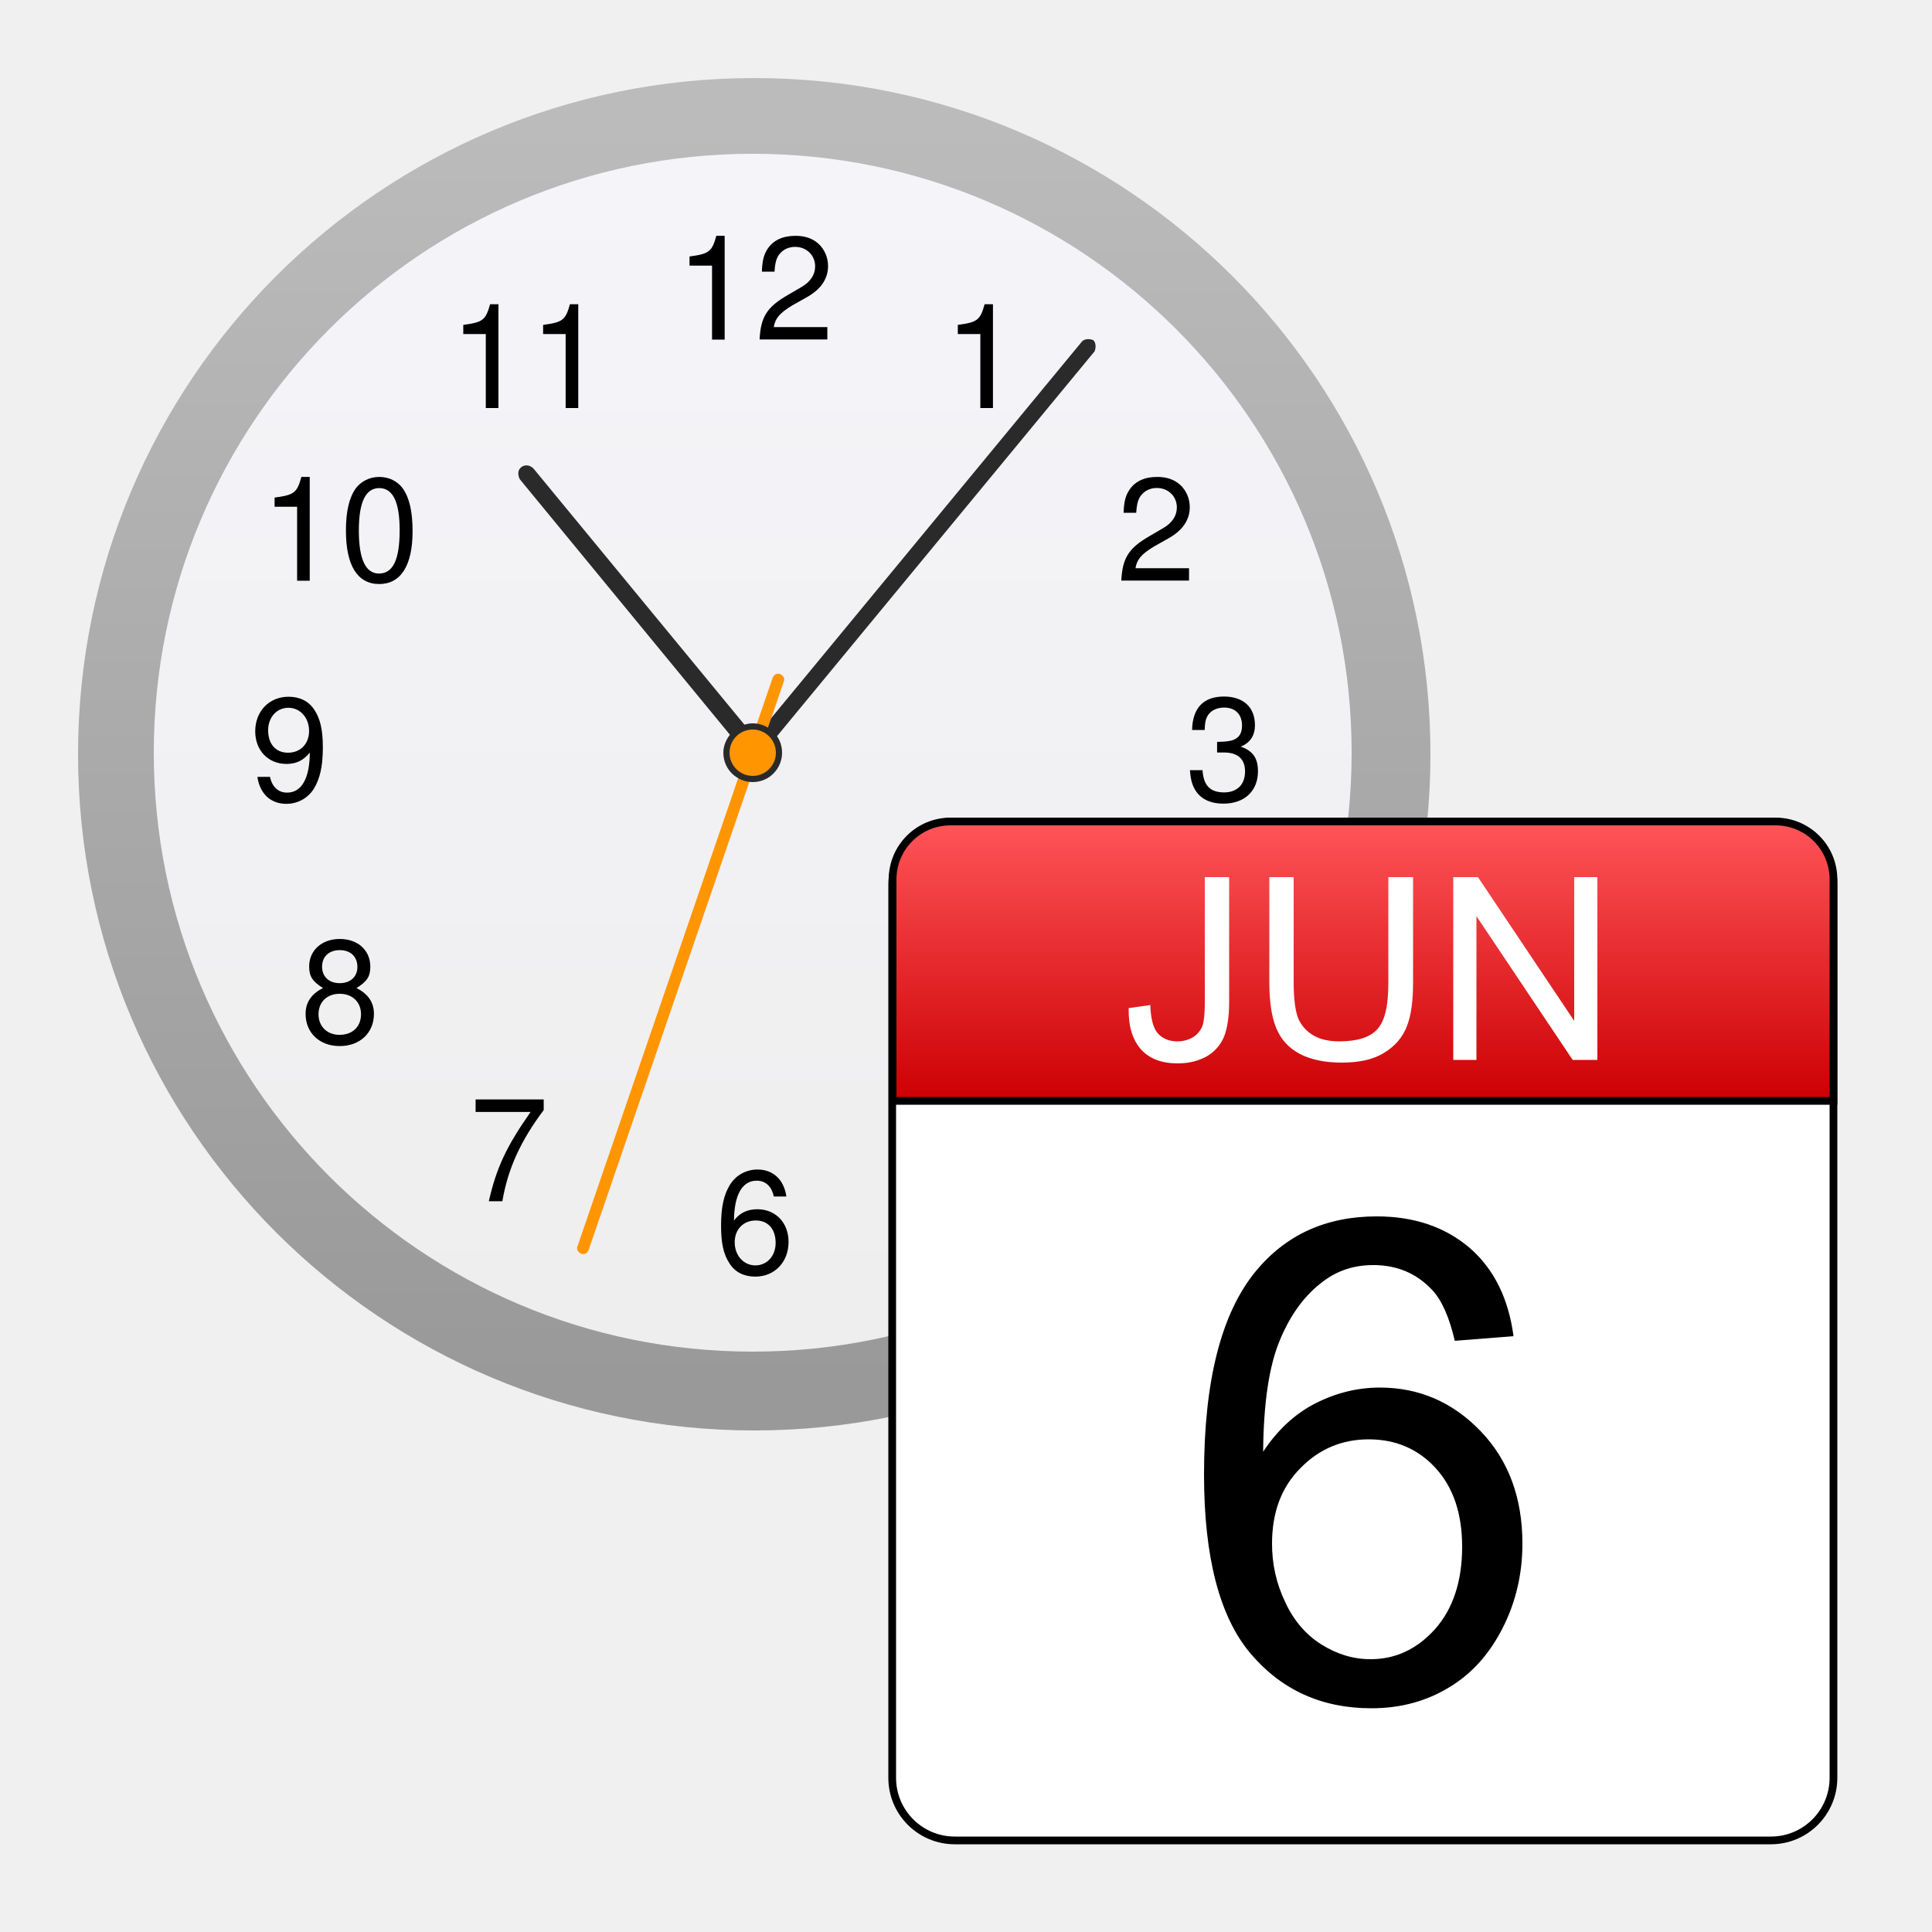
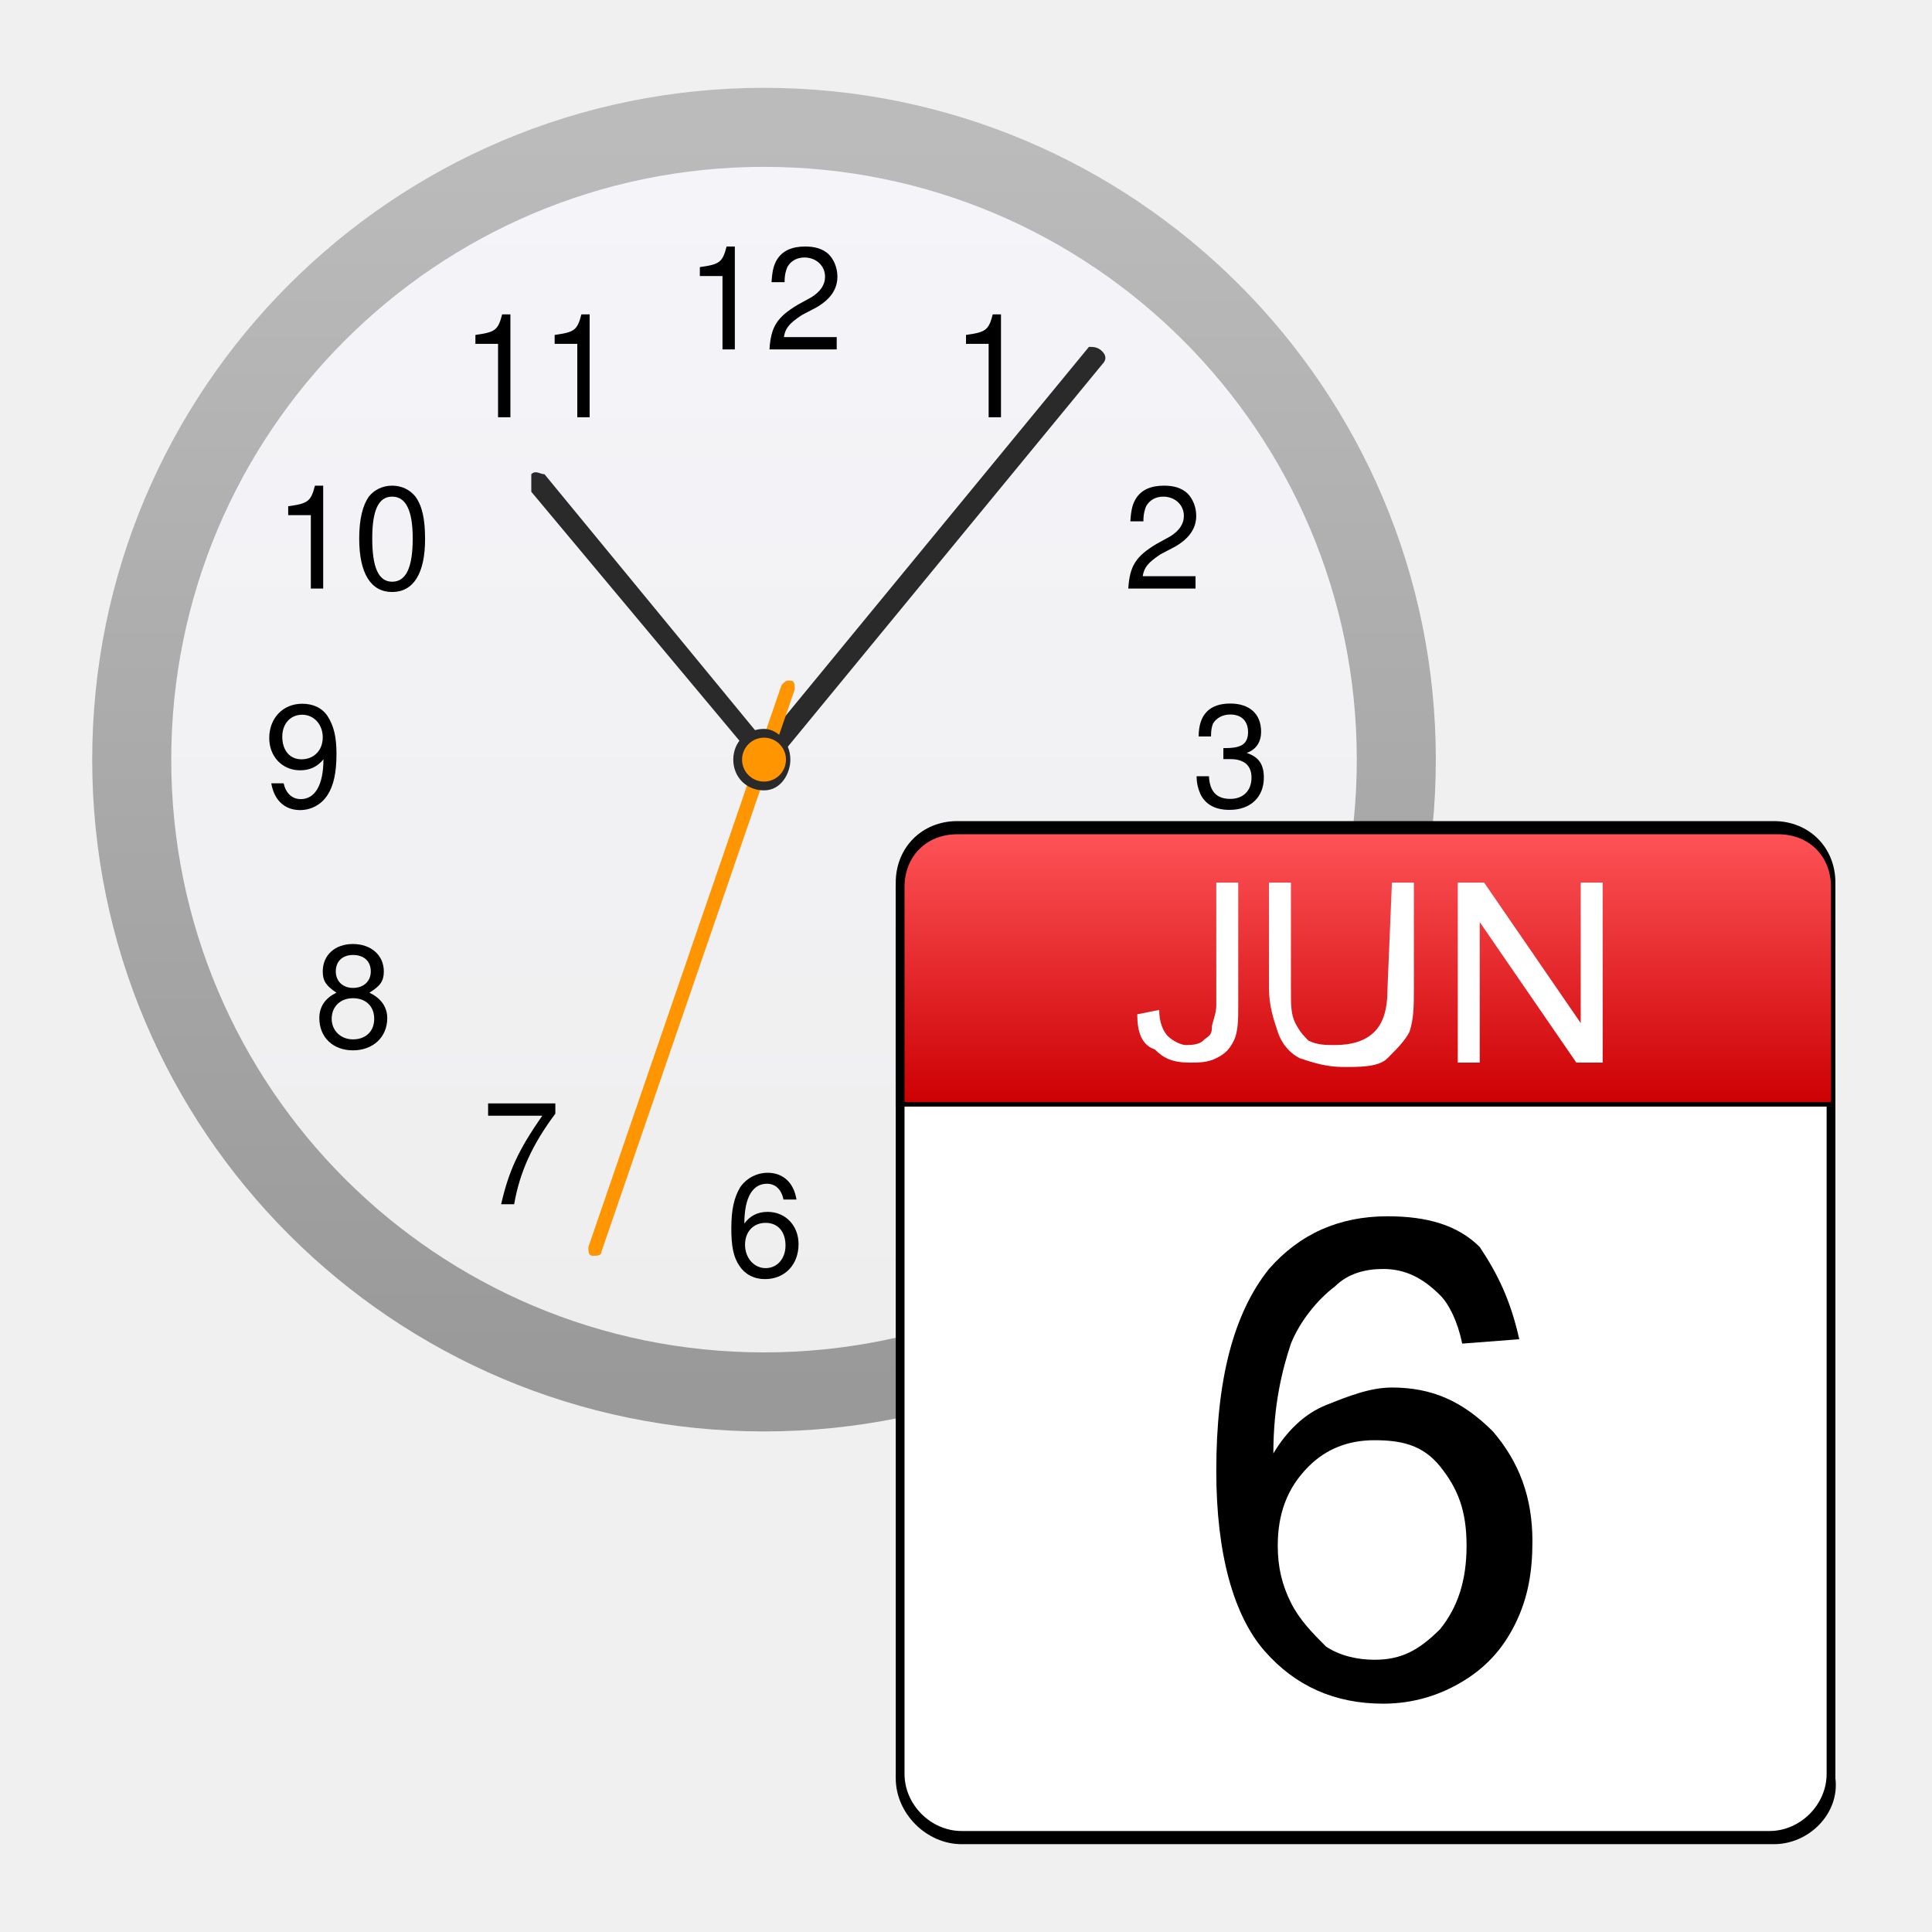
- <svg xmlns="http://www.w3.org/2000/svg" version="1.1" id="icon-date-time" x="0px" y="0px" viewBox="0 0 500 500" style="enable-background:new 0 0 500 500;" xml:space="preserve">
+ <svg xmlns="http://www.w3.org/2000/svg" id="icon-date-time" viewBox="0 0 44 44">
  <style type="text/css">
- 	.st0{fill:url(#SVGID_1_);}
- 	.st1{fill:#FFFFFF;}
- 	.st2{fill:url(#Oval_3_);}
- 	.st3{font-family:'Helvetica';}
- 	.st4{font-size:37.162px;}
- 	.st5{fill:#2B2A2A;}
- 	.st6{fill:#FF9500;}
- 	.st7{fill:#FFFFFF;stroke:#000000;stroke-width:2;stroke-miterlimit:10;}
- 	.st8{fill:url(#SVGID_2_);stroke:#000000;stroke-width:2;stroke-miterlimit:10;}
- </style>
-   <linearGradient id="SVGID_1_" gradientUnits="userSpaceOnUse" x1="195.2" y1="322.216" x2="195.2" y2="648.133" gradientTransform="matrix(1 0 0 1 0 -290)">
+ 		.st0{fill:url(#SVGID_1_);}
+ 		.st1{fill:#FFFFFF;}
+ 		.st2{fill:url(#Oval_3_);}
+ 		.st3{font-family:'Helvetica';}
+ 		.st4{font-size:3.244px;}
+ 		.st5{fill:#2B2A2A;}
+ 		.st6{fill:#FF9500;}
+ 		.st7{fill:url(#SVGID_2_);}
+ 	</style>
+   <linearGradient id="SVGID_1_" gradientUnits="userSpaceOnUse" x1="17.404" y1="-247.097" x2="17.404" y2="-275.549" gradientTransform="matrix(1 0 0 -1 0 -244)">
    <stop offset="0" style="stop-color:#BBBBBB" />
    <stop offset="1" style="stop-color:#999999" />
  </linearGradient>
-   <circle class="st0" cx="195.2" cy="195.2" r="175" />
-   <path class="st1" d="M247.1,212.6h211.2c8.9,0,16.2,7.2,16.2,16.2v231.3c0,8.9-7.2,16.2-16.2,16.2H247.1c-8.9,0-16.2-7.2-16.2-16.2  V228.8C231,219.9,238.2,212.6,247.1,212.6z" />
-   <linearGradient id="Oval_3_" gradientUnits="userSpaceOnUse" x1="-4.254" y1="-95.004" x2="-4.254" y2="-89.042" gradientTransform="matrix(52 0 0 52 416 4980)">
+   <circle class="st0" cx="17.4" cy="17.3" r="15.3" />
+   <path class="st1" d="M21.9,18.8h18.4c0.8,0,1.4,0.6,1.4,1.4v20.2c0,0.8-0.6,1.4-1.4,1.4H21.9c-0.8,0-1.4-0.6-1.4-1.4V20.3   C20.5,19.5,21.2,18.8,21.9,18.8z" />
+   <linearGradient id="Oval_3_" gradientUnits="userSpaceOnUse" x1="-6.685" y1="140.716" x2="-6.685" y2="140.196" gradientTransform="matrix(52 0 0 -52 365 7321)">
    <stop offset="0" style="stop-color:#F5F4F9" />
    <stop offset="1" style="stop-color:#EEEEEE" />
  </linearGradient>
-   <circle id="Oval" class="st2" cx="194.8" cy="194.8" r="155" />
+   <circle id="Oval" class="st2" cx="17.4" cy="17.3" r="13.5" />
  <g>
-     <text transform="matrix(1 0 0 1 244.0843 105.5952)" class="st3 st4">1</text>
-     <text transform="matrix(1 0 0 1 288.9276 150.2871)" class="st3 st4">2</text>
-     <text transform="matrix(1 0 0 1 306.7622 207.1204)" class="st3 st4">3</text>
-     <text transform="matrix(1 0 0 1 174.6526 87.89)" class="st3 st4">12</text>
-     <text transform="matrix(1 0 0 1 116.0987 105.5952)" class="st3 st4">11</text>
-     <text transform="matrix(1 0 0 1 67.2669 150.2874)" class="st3 st4">10</text>
-     <text transform="matrix(1 0 0 1 64.6456 207.1756)" class="st3 st4">9</text>
-     <text transform="matrix(1 0 0 1 77.7125 269.8629)" class="st3 st4">8</text>
-     <text transform="matrix(1 0 0 1 121.3826 310.8818)" class="st3 st4">7</text>
-     <text transform="matrix(1 0 0 1 185.0155 329.5307)" class="st3 st4">6</text>
+     <text transform="matrix(1 0 0 1 21.6719 9.5029)" class="st3 st4">1</text>
+     <text transform="matrix(1 0 0 1 25.5869 13.4043)" class="st3 st4">2</text>
+     <text transform="matrix(1 0 0 1 27.1426 18.3662)" class="st3 st4">3</text>
+     <text transform="matrix(1 0 0 1 15.6104 7.958)" class="st3 st4">12</text>
+     <text transform="matrix(1 0 0 1 10.499 9.5029)" class="st3 st4">11</text>
+     <text transform="matrix(1 0 0 1 6.2354 13.4043)" class="st3 st4">10</text>
+     <text transform="matrix(1 0 0 1 6.0068 18.3711)" class="st3 st4">9</text>
+     <text transform="matrix(1 0 0 1 7.1475 23.8428)" class="st3 st4">8</text>
+     <text transform="matrix(1 0 0 1 10.96 27.4258)" class="st3 st4">7</text>
+     <text transform="matrix(1 0 0 1 16.5146 29.0527)" class="st3 st4">6</text>
  </g>
  <g id="Arrows" transform="translate(18, 11)">
-     <path id="Arrow" class="st5" d="M116.9,109.9L116.9,109.9L116.9,109.9c1-0.8,2.4-0.5,3.2,0.4l57.9,70.3l0,0c0.8,1,0.5,2.4-0.4,3.2   l0,0l0,0c-1,0.8-2.4,0.5-3.2-0.4L116.5,113l0,0C116,111.9,115.9,110.7,116.9,109.9z" />
-     <path id="Arrow_1_" class="st5" d="M177.4,183.3L177.4,183.3L177.4,183.3c-0.7-0.6-0.8-1.8-0.4-2.9l0,0l85-103l0,0   c0.6-0.7,1.8-0.8,2.9-0.4l0,0l0,0c0.7,0.6,0.8,1.8,0.4,2.9l0,0l-85,103l0,0C179.5,184.2,178.3,184.3,177.4,183.3z" />
-     <path id="Arrow_2_" class="st6" d="M184,163.5L184,163.5L184,163.5c0.8,0.4,1.2,1.2,0.8,2l-50.5,147.1l0,0c-0.4,0.8-1.2,1.2-2,0.8   l0,0l0,0l0,0c-0.8-0.4-1.2-1.2-0.8-2L182,164.3l0,0C182.4,163.5,183.2,163.1,184,163.5L184,163.5z" />
-     <path id="Oval_1_" class="st5" d="M176.8,176.2c4,0,7.6,3.2,7.6,7.6c0,4-3.2,7.6-7.6,7.6c-4,0-7.6-3.2-7.6-7.6   C169.2,179.8,172.8,176.2,176.8,176.2z" />
-     <circle id="Oval_2_" class="st6" cx="176.8" cy="183.8" r="6" />
+     <path id="Arrow" class="st5" d="M-5.9-0.2L-5.9-0.2L-5.9-0.2c0.1-0.1,0.2,0,0.3,0L-0.5,6l0,0c0.1,0.1,0,0.2,0,0.3l0,0l0,0    c-0.1,0.1-0.2,0-0.3,0l-5.1-6.1l0,0C-5.9,0-5.9-0.1-5.9-0.2z" />
+     <path id="Arrow_1_" class="st5" d="M-0.6,6.2L-0.6,6.2L-0.6,6.2c-0.1-0.1-0.1-0.2,0-0.3l0,0l7.4-9l0,0C6.9-3.1,7-3.1,7.1-3l0,0l0,0    c0.1,0.1,0.1,0.2,0,0.3l0,0l-7.4,9l0,0C-0.4,6.3-0.5,6.3-0.6,6.2z" />
+     <path id="Arrow_2_" class="st6" d="M0,4.5L0,4.5L0,4.5c0.1,0,0.1,0.1,0.1,0.2l-4.4,12.8l0,0c0,0.1-0.1,0.1-0.2,0.1l0,0l0,0l0,0    c-0.1,0-0.1-0.1-0.1-0.2l4.4-12.8l0,0C-0.1,4.5-0.1,4.5,0,4.5L0,4.5z" />
+     <path id="Oval_1_" class="st5" d="M-0.6,5.6C-0.3,5.6,0,5.9,0,6.3C0,6.6-0.2,7-0.6,7C-1,7-1.3,6.7-1.3,6.3C-1.3,5.9-1,5.6-0.6,5.6z    " />
+     <circle id="Oval_2_" class="st6" cx="-0.6" cy="6.3" r="0.5" />
  </g>
-   <path class="st7" d="M247.1,212.6h211.2c8.9,0,16.2,7.2,16.2,16.2v231.3c0,8.9-7.2,16.2-16.2,16.2H247.1c-8.9,0-16.2-7.2-16.2-16.2  V228.8C231,219.9,238.2,212.6,247.1,212.6z" />
-   <linearGradient id="SVGID_2_" gradientUnits="userSpaceOnUse" x1="352.75" y1="217.1" x2="352.75" y2="289.4" gradientTransform="matrix(1 0 0 -1 0 502)">
+   <path class="st1" d="M21.9,18.8h18.4c0.8,0,1.4,0.6,1.4,1.4v20.2c0,0.8-0.6,1.4-1.4,1.4H21.9c-0.8,0-1.4-0.6-1.4-1.4V20.3   C20.5,19.5,21.2,18.8,21.9,18.8z" />
+   <path d="M40.4,42H21.9c-0.8,0-1.5-0.7-1.5-1.5V20.3c0-0.8,0.7-1.5,1.5-1.5h18.4c0.8,0,1.5,0.7,1.5,1.5v20.2   C41.9,41.3,41.2,42,40.4,42z M21.9,18.9c-0.7,0-1.3,0.6-1.3,1.3v20.2c0,0.7,0.6,1.3,1.3,1.3h18.4c0.7,0,1.3-0.6,1.3-1.3V20.3   c0-0.7-0.6-1.3-1.3-1.3H21.9z" />
+   <linearGradient id="SVGID_2_" gradientUnits="userSpaceOnUse" x1="31.158" y1="-432.844" x2="31.158" y2="-439.156" gradientTransform="matrix(1 0 0 1 0 458)">
    <stop offset="0" style="stop-color:#CC0003" />
    <stop offset="1" style="stop-color:#FF5559" />
  </linearGradient>
-   <path class="st8" d="M474.5,284.9v-57.3c0-8.3-6.7-15-15-15H246c-8.3,0-15,6.7-15,15v57.3H474.5z" />
-   <path class="st1" d="M292.1,260.9l5.6-0.8c0.1,3.6,0.8,6.1,2,7.4s2.9,2,5,2c1.6,0,2.9-0.4,4.1-1.1c1.1-0.7,1.9-1.7,2.4-2.9  c0.4-1.2,0.6-3.2,0.6-5.9V227h6.3v32.3c0,4-0.5,7-1.4,9.2c-1,2.2-2.5,3.8-4.6,5c-2.1,1.1-4.5,1.7-7.3,1.7c-4.2,0-7.3-1.2-9.5-3.6  C293.1,269.1,292,265.6,292.1,260.9z" />
-   <path class="st1" d="M359.4,227h6.3v27.3c0,4.8-0.5,8.5-1.6,11.3c-1.1,2.8-3,5.1-5.8,6.8c-2.8,1.8-6.5,2.6-11.1,2.6  c-4.4,0-8.1-0.8-10.9-2.3s-4.8-3.7-6-6.6s-1.8-6.8-1.8-11.9V227h6.3v27.3c0,4.1,0.4,7.1,1.1,9.1c0.8,1.9,2.1,3.4,3.9,4.5  s4.1,1.6,6.8,1.6c4.6,0,7.9-1,9.8-3.1c2-2.1,2.9-6.1,2.9-12V227H359.4z" />
-   <path class="st1" d="M376.1,274.3V227h6.4l24.9,37.2V227h6v47.3H407l-24.9-37.2v37.2H376.1z" />
-   <path d="M391.7,345.8l-15.2,1.2c-1.4-6-3.3-10.4-5.8-13.1c-4.1-4.4-9.2-6.5-15.3-6.5c-4.9,0-9.2,1.4-12.8,4.1  c-4.8,3.5-8.6,8.6-11.4,15.4c-2.8,6.7-4.2,16.4-4.3,28.8c3.7-5.6,8.2-9.8,13.5-12.5s10.9-4.1,16.7-4.1c10.2,0,18.9,3.8,26.1,11.3  s10.8,17.2,10.8,29.1c0,7.8-1.7,15.1-5.1,21.8c-3.4,6.7-8,11.9-13.9,15.4c-5.9,3.6-12.6,5.4-20.1,5.4c-12.8,0-23.2-4.7-31.2-14.1  s-12.1-24.8-12.1-46.4c0-24.1,4.4-41.6,13.3-52.5c7.8-9.5,18.2-14.3,31.4-14.3c9.8,0,17.8,2.8,24.1,8.2  C386.7,328.5,390.4,336.1,391.7,345.8z M329.2,399.5c0,5.3,1.1,10.3,3.4,15.1c2.2,4.8,5.4,8.5,9.4,11s8.2,3.8,12.7,3.8  c6.5,0,12-2.6,16.7-7.8c4.6-5.2,7-12.3,7-21.3c0-8.6-2.3-15.4-6.9-20.4s-10.4-7.4-17.3-7.4s-12.8,2.5-17.6,7.4  C331.6,384.9,329.2,391.4,329.2,399.5z" />
+   <path class="st7" d="M41.8,25.2v-5c0-0.7-0.6-1.3-1.3-1.3H21.8c-0.7,0-1.3,0.6-1.3,1.3v5H41.8z" />
+   <path d="M41.9,25.2H20.4v-5.1c0-0.8,0.6-1.4,1.4-1.4h18.6c0.8,0,1.4,0.6,1.4,1.4V25.2z M20.6,25.1h21.1v-4.9c0-0.7-0.5-1.2-1.2-1.2   H21.8c-0.7,0-1.2,0.5-1.2,1.2V25.1z" />
+   <path class="st1" d="M25.9,23.1l0.5-0.1c0,0.3,0.1,0.5,0.2,0.6c0.1,0.1,0.3,0.2,0.4,0.2c0.1,0,0.3,0,0.4-0.1   c0.1-0.1,0.2-0.1,0.2-0.3c0-0.1,0.1-0.3,0.1-0.5v-2.8h0.5v2.8c0,0.3,0,0.6-0.1,0.8c-0.1,0.2-0.2,0.3-0.4,0.4   c-0.2,0.1-0.4,0.1-0.6,0.1c-0.4,0-0.6-0.1-0.8-0.3C26,23.8,25.9,23.5,25.9,23.1z" />
+   <path class="st1" d="M31.7,20.1h0.5v2.4c0,0.4,0,0.7-0.1,1c-0.1,0.2-0.3,0.4-0.5,0.6c-0.2,0.2-0.6,0.2-1,0.2c-0.4,0-0.7-0.1-1-0.2   c-0.2-0.1-0.4-0.3-0.5-0.6c-0.1-0.3-0.2-0.6-0.2-1v-2.4h0.5v2.4c0,0.4,0,0.6,0.1,0.8c0.1,0.2,0.2,0.3,0.3,0.4   c0.2,0.1,0.4,0.1,0.6,0.1c0.4,0,0.7-0.1,0.9-0.3c0.2-0.2,0.3-0.5,0.3-1L31.7,20.1L31.7,20.1z" />
+   <path class="st1" d="M33.2,24.2v-4.1h0.6l2.2,3.2v-3.2h0.5v4.1h-0.6L33.7,21v3.2H33.2z" />
+   <path d="M34.6,30.5l-1.3,0.1c-0.1-0.5-0.3-0.9-0.5-1.1c-0.4-0.4-0.8-0.6-1.3-0.6c-0.4,0-0.8,0.1-1.1,0.4c-0.4,0.3-0.8,0.8-1,1.3   c-0.2,0.6-0.4,1.4-0.4,2.5c0.3-0.5,0.7-0.9,1.2-1.1c0.5-0.2,1-0.4,1.5-0.4c0.9,0,1.6,0.3,2.3,1c0.6,0.7,0.9,1.5,0.9,2.5   c0,0.7-0.1,1.3-0.4,1.9c-0.3,0.6-0.7,1-1.2,1.3c-0.5,0.3-1.1,0.5-1.8,0.5c-1.1,0-2-0.4-2.7-1.2c-0.7-0.8-1.1-2.2-1.1-4.1   c0-2.1,0.4-3.6,1.2-4.6c0.7-0.8,1.6-1.2,2.7-1.2c0.9,0,1.6,0.2,2.1,0.7C34.1,29,34.4,29.6,34.6,30.5z M29.1,35.2   c0,0.5,0.1,0.9,0.3,1.3c0.2,0.4,0.5,0.7,0.8,1c0.3,0.2,0.7,0.3,1.1,0.3c0.6,0,1-0.2,1.5-0.7c0.4-0.5,0.6-1.1,0.6-1.9   c0-0.8-0.2-1.3-0.6-1.8s-0.9-0.6-1.5-0.6c-0.6,0-1.1,0.2-1.5,0.6C29.3,33.9,29.1,34.5,29.1,35.2z" />
</svg>
